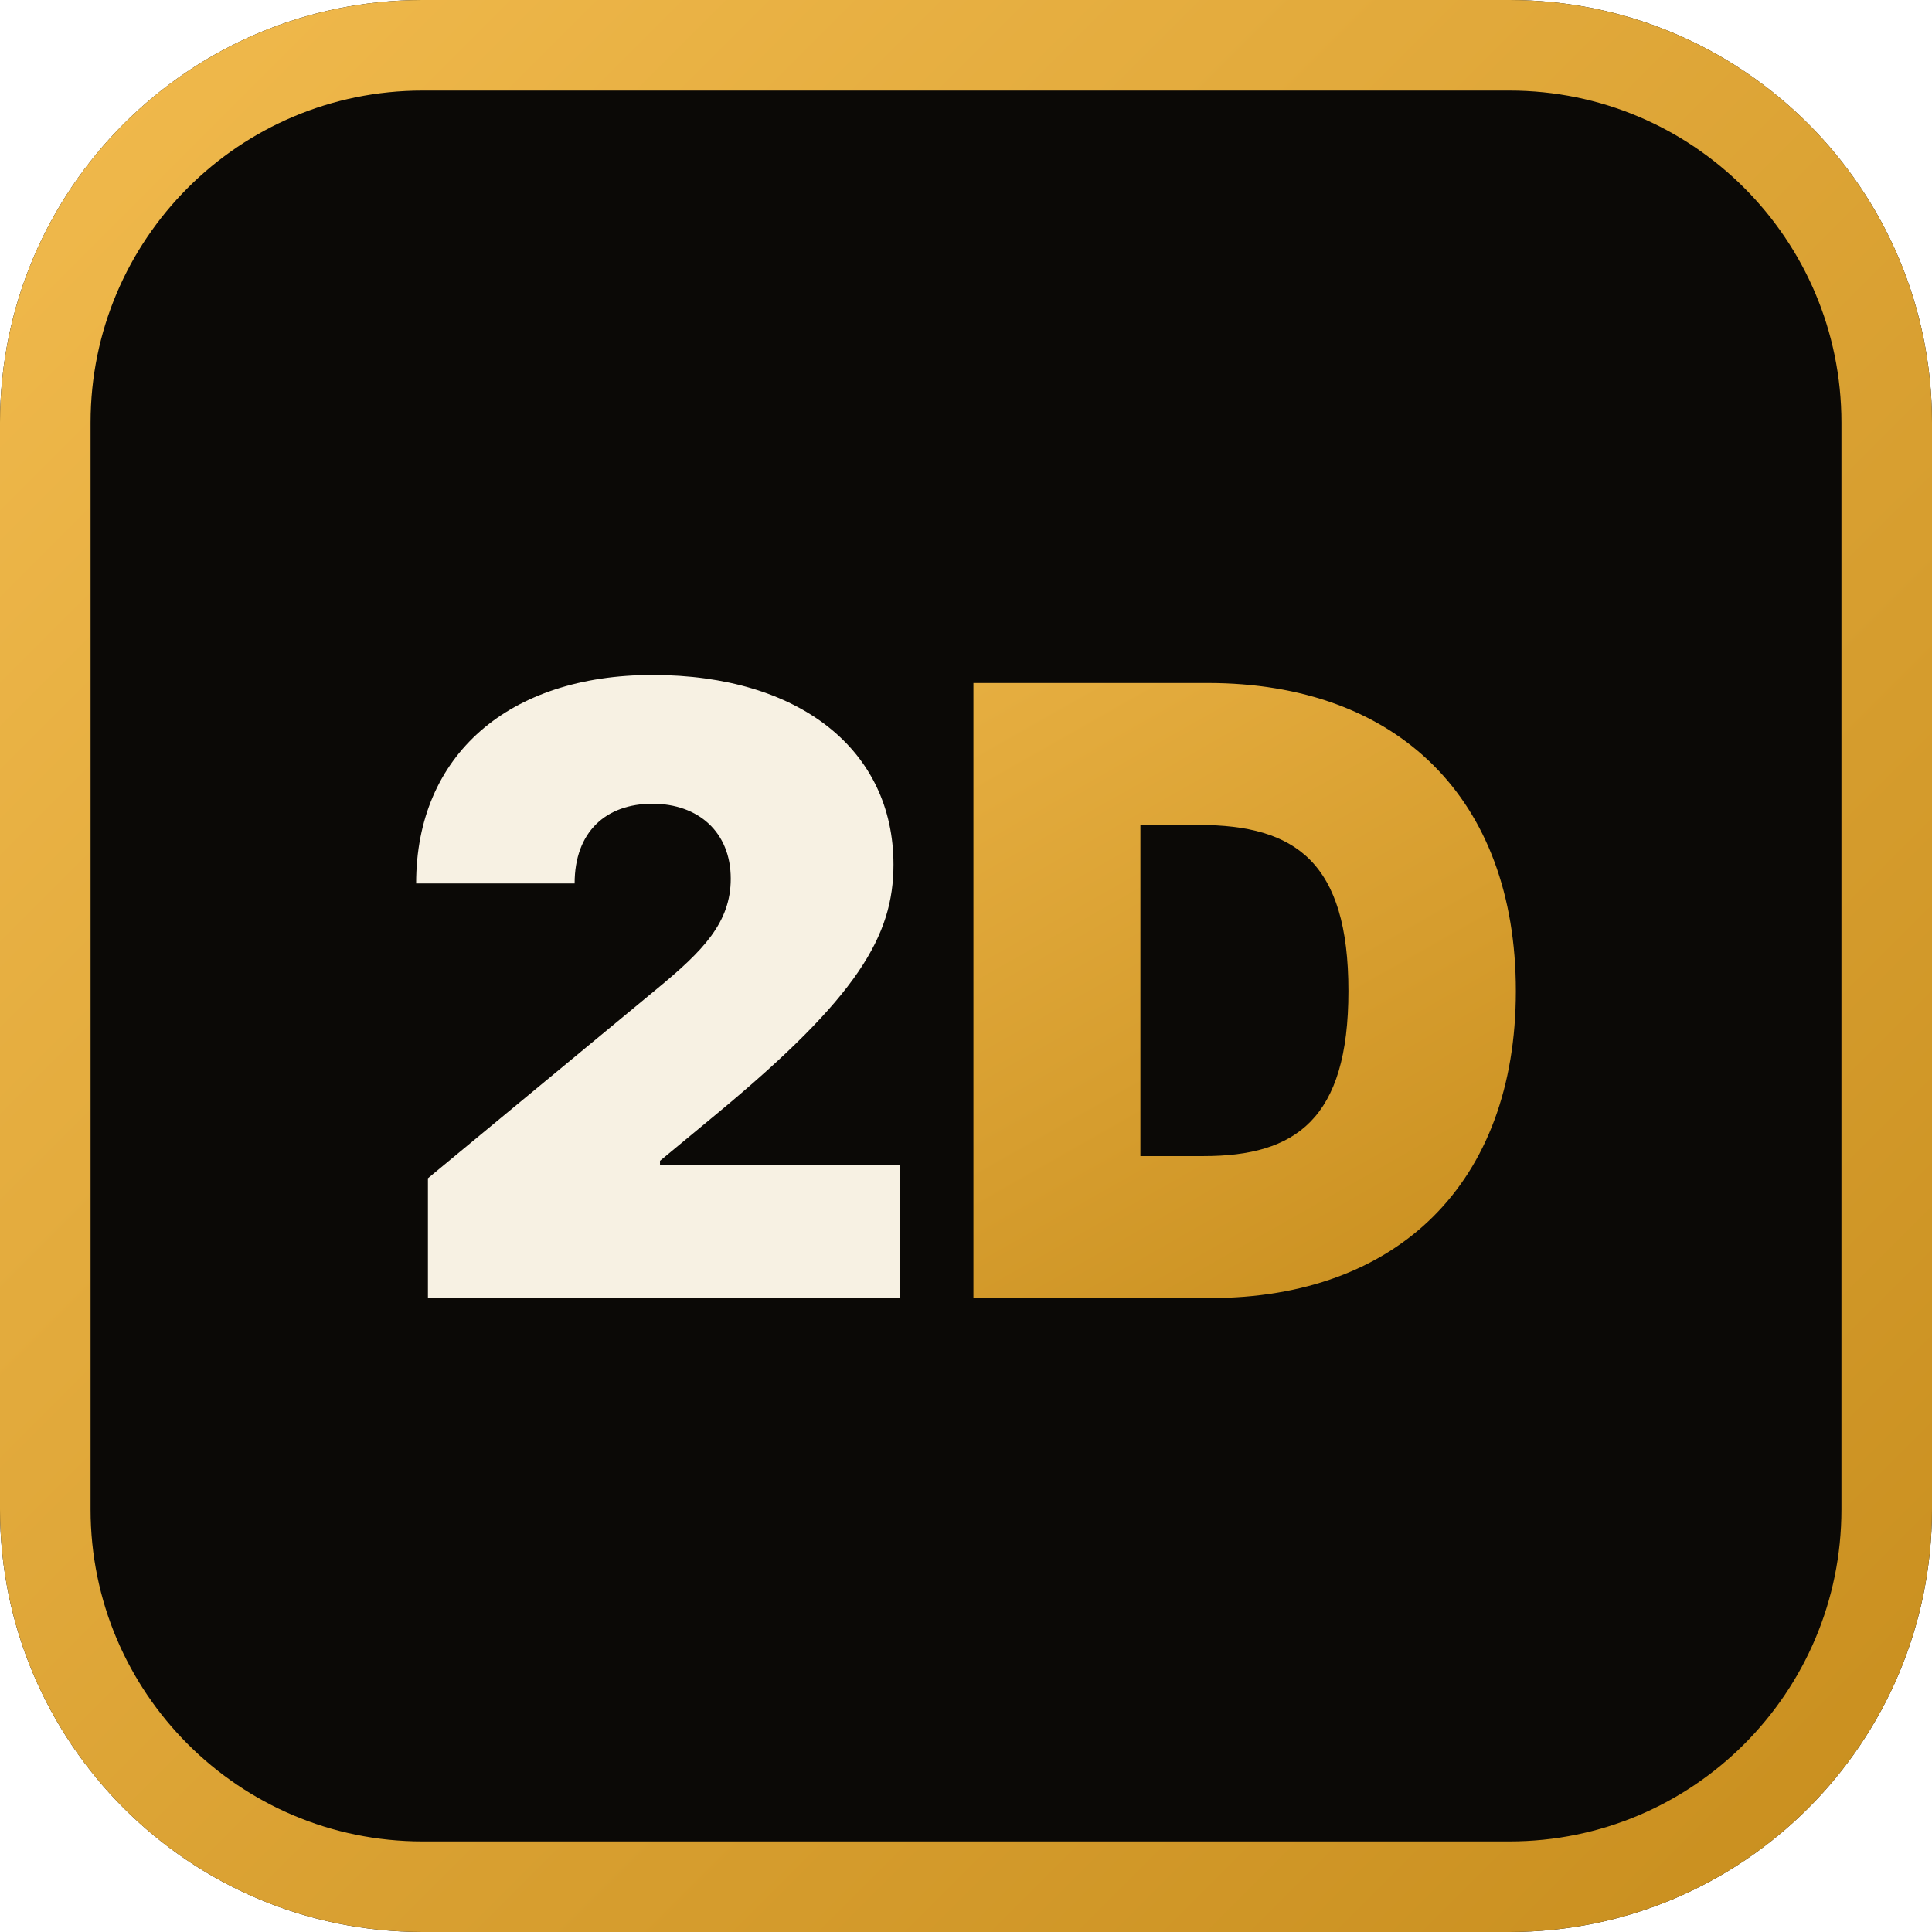
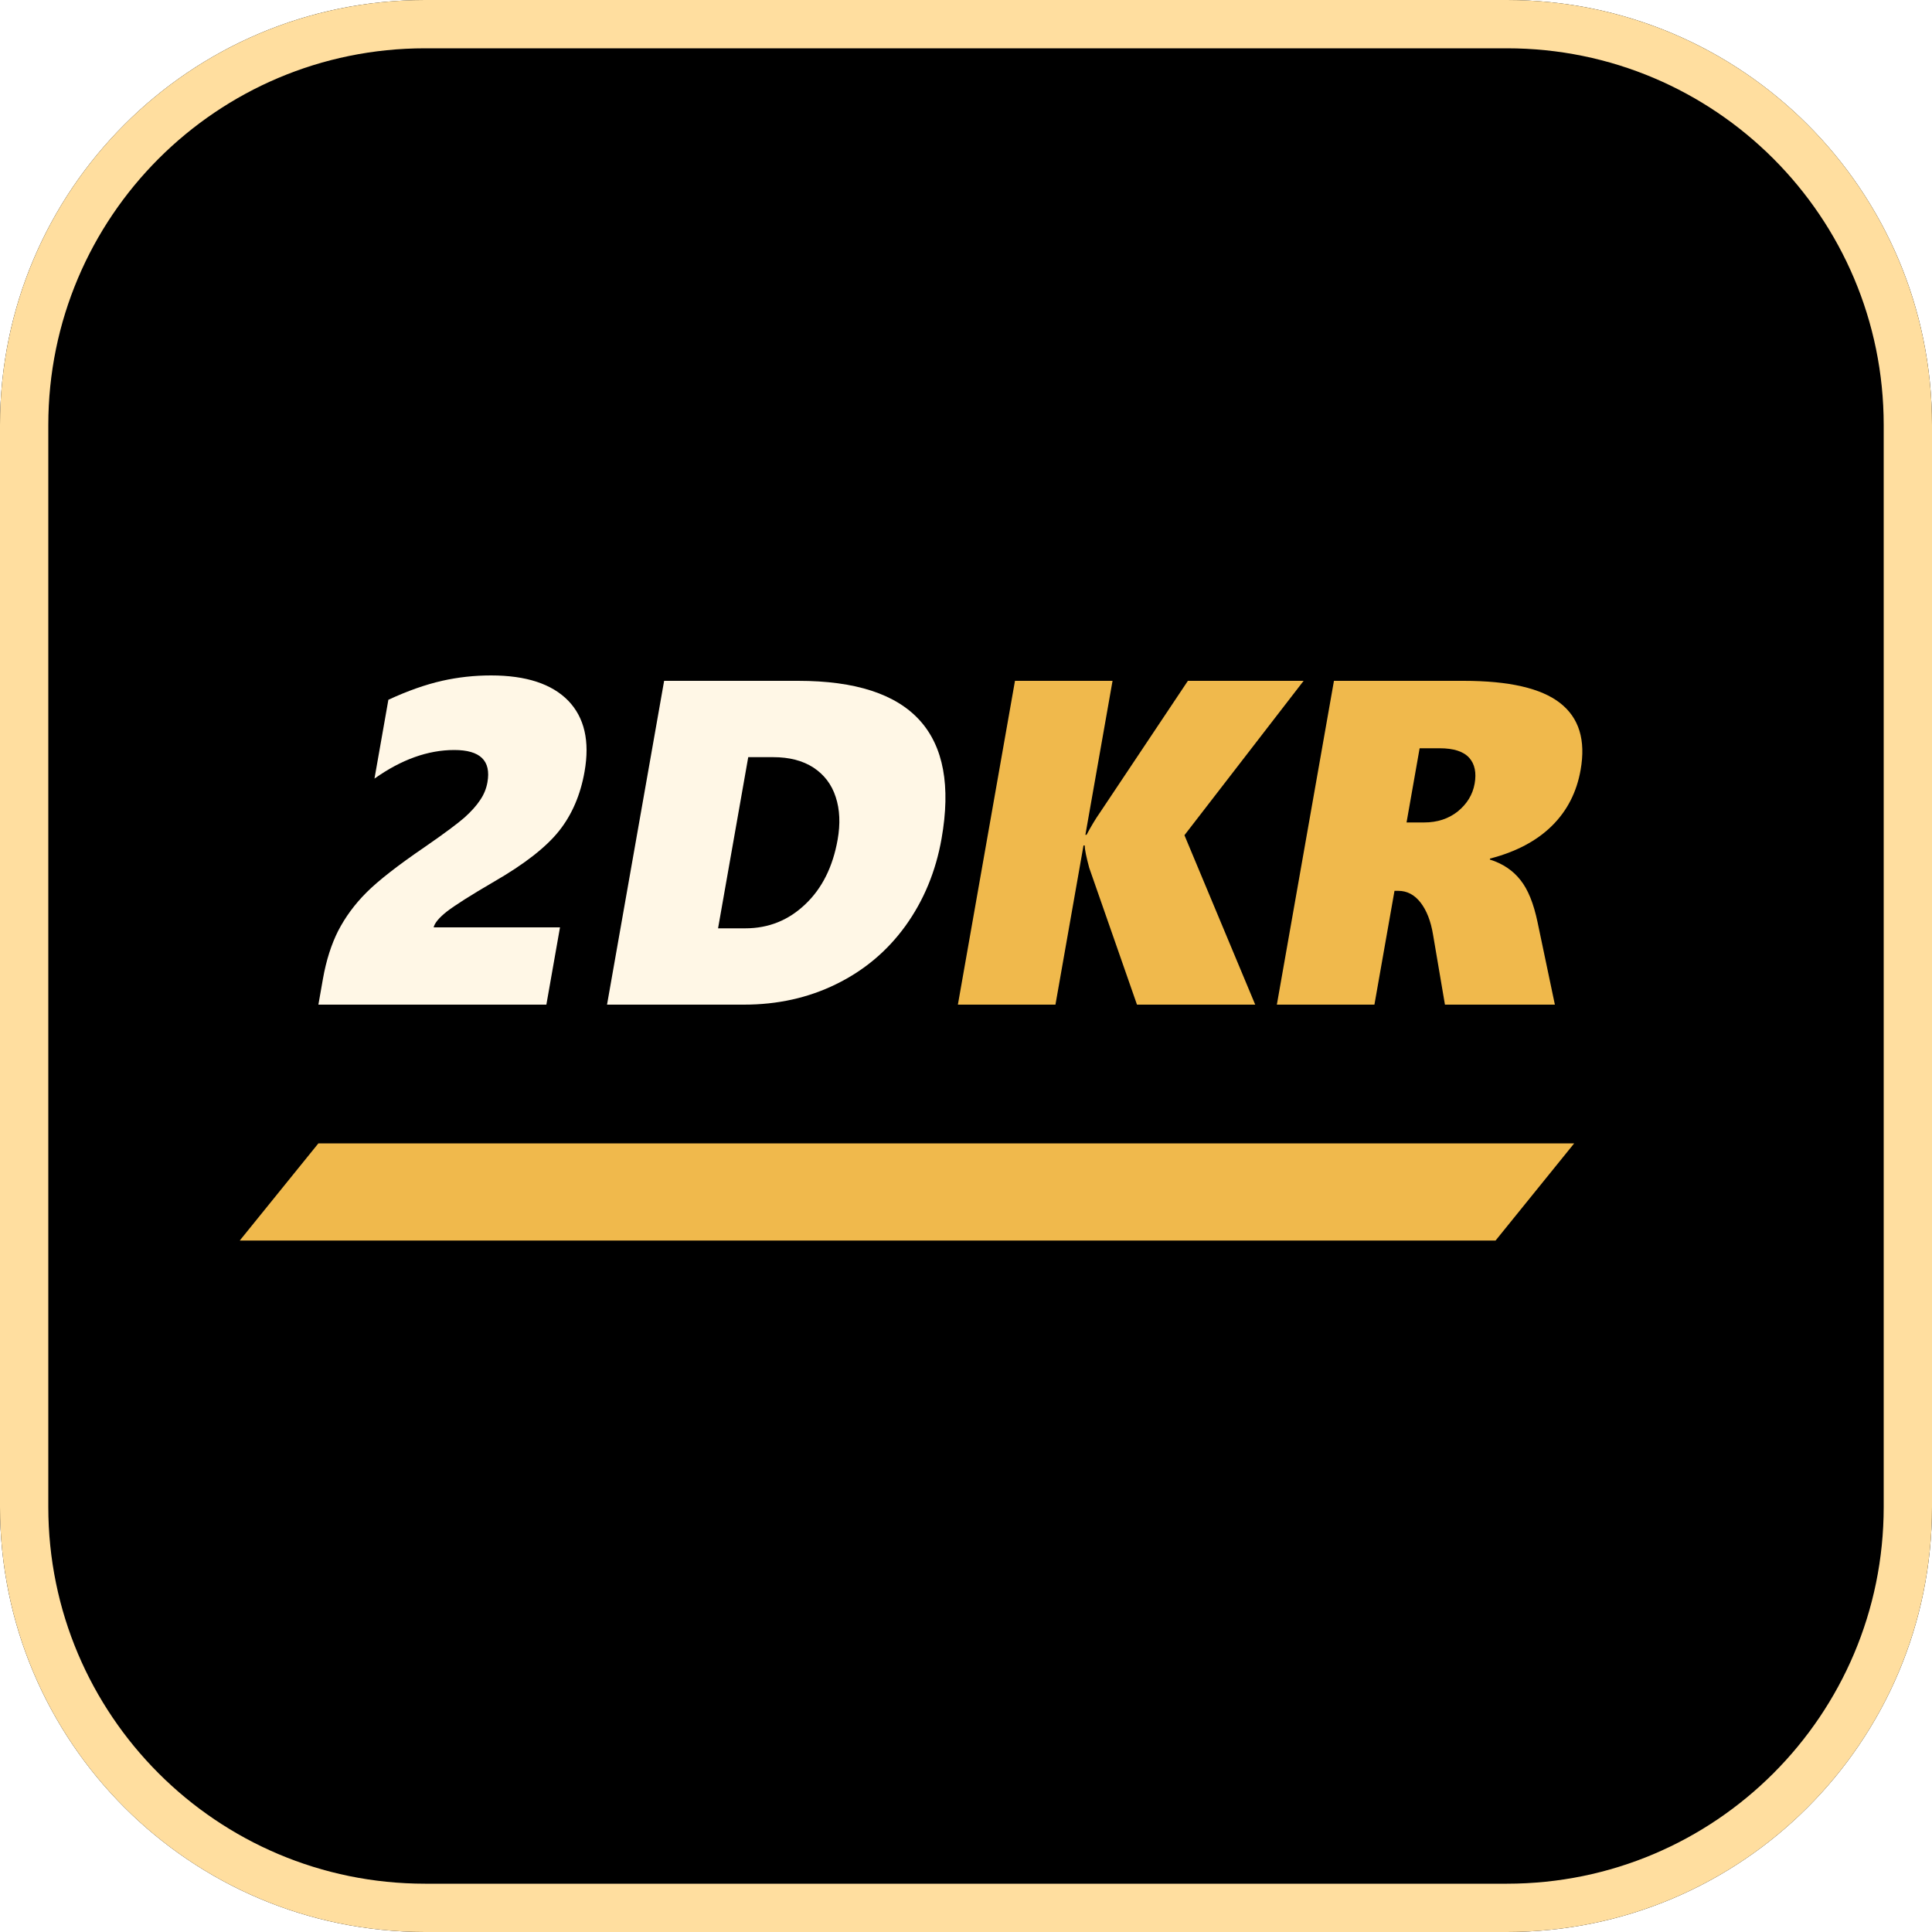
- <svg xmlns="http://www.w3.org/2000/svg" viewBox="0 0 64 64">
-   <defs>
-     <linearGradient id="g" x1="0" y1="0" x2="1" y2="1">
-       <stop offset="0" stop-color="#f0b94c" />
-       <stop offset="1" stop-color="#c98f1f" />
-     </linearGradient>
-   </defs>
-   <rect width="64" height="64" rx="14" fill="#0b0906" />
-   <rect x="1.5" y="1.5" width="61" height="61" rx="12.5" fill="none" stroke="url(#g)" stroke-width="3" />
-   <text x="32" y="43" text-anchor="middle" font-family="Inter, 'Segoe UI', Arial, sans-serif" font-weight="900" font-size="28" fill="#f7f1e3">2<tspan fill="url(#g)">D</tspan>
-   </text>
+ <svg xmlns="http://www.w3.org/2000/svg" viewBox="0 0 100 100" width="400" height="400" role="img" aria-label="2DKR">
+   <rect x="0" y="0" width="100" height="100" rx="22" fill="#000000" />
+   <rect x="1.25" y="1.25" width="97.5" height="97.5" rx="20.75" fill="none" stroke="#ffde9f" stroke-width="2.5" />
+   <g transform="translate(0 52) skewX(-10) translate(0 -52)">
+     <path d="M22.41 34.96C24.23 34.96 25.64 35.4 26.64 36.27C27.63 37.14 28.13 38.36 28.13 39.94C28.13 41.15 27.87 42.17 27.35 43.01C26.83 43.85 25.86 44.73 24.44 45.64C23.36 46.34 22.64 46.86 22.28 47.18C21.93 47.5 21.75 47.78 21.74 48L28.28 48L28.28 52L16.48 52L16.48 50.66C16.48 49.71 16.6 48.88 16.83 48.18C17.07 47.48 17.43 46.82 17.94 46.2C18.44 45.59 19.31 44.8 20.56 43.83C21.45 43.13 22.04 42.62 22.33 42.32C22.62 42.01 22.84 41.71 22.98 41.42C23.13 41.13 23.2 40.82 23.2 40.49C23.2 39.37 22.53 38.82 21.19 38.82C19.83 38.82 18.54 39.31 17.32 40.3L17.32 36.22C18.25 35.75 19.12 35.43 19.92 35.24C20.73 35.05 21.56 34.96 22.41 34.96Z" fill="#fff7e6" />
+   </g>
+   <g transform="translate(0 52) skewX(-10) translate(0 -52)">
+     <path d="M36.47 39.19L36.47 48.05L37.88 48.05C39.09 48.05 40.05 47.63 40.77 46.8C41.49 45.98 41.85 44.86 41.85 43.46C41.85 42.64 41.69 41.9 41.36 41.25C41.03 40.59 40.55 40.09 39.94 39.73C39.32 39.37 38.6 39.19 37.76 39.19L36.47 39.19ZM31.42 35.24L38.36 35.24C44.27 35.24 47.22 37.96 47.22 43.41C47.22 45.11 46.86 46.61 46.15 47.92C45.44 49.22 44.42 50.23 43.09 50.94C41.77 51.65 40.24 52 38.51 52L31.42 52L31.42 35.24Z" fill="#fff7e6" />
+   </g>
+   <g transform="translate(0 52) skewX(-10) translate(0 -52)">
+     <path d="M49.58 35.24L54.63 35.24L54.63 43.21L54.69 43.21C54.84 42.79 55 42.4 55.19 42.04L58.53 35.24L64.52 35.24L59.76 43.23L64.97 52L58.85 52L55.13 44.92C54.88 44.36 54.73 43.97 54.69 43.76L54.63 43.76L54.63 52L49.58 52L49.58 35.24Z" fill="#f0b94c" />
+   </g>
+   <g transform="translate(0 52) skewX(-10) translate(0 -52)">
+     <path d="M71.14 38.73L71.14 42.57L72.05 42.57C72.73 42.57 73.28 42.38 73.69 42C74.1 41.61 74.31 41.13 74.31 40.56C74.31 40 74.14 39.55 73.8 39.23C73.45 38.9 72.91 38.73 72.18 38.73L71.14 38.73ZM66.09 35.24L72.8 35.24C75.15 35.24 76.88 35.62 78 36.39C79.12 37.16 79.67 38.31 79.67 39.85C79.67 41 79.35 41.96 78.7 42.74C78.05 43.52 77.08 44.09 75.79 44.44L75.79 44.49C76.5 44.7 77.09 45.06 77.56 45.55C78.04 46.04 78.46 46.77 78.83 47.73L80.48 52L74.79 52L73.54 48.39C73.3 47.68 72.98 47.12 72.6 46.72C72.21 46.31 71.79 46.11 71.34 46.11L71.14 46.11L71.14 52L66.09 52L66.09 35.24Z" fill="#f0b94c" />
+   </g>
+   <polygon points="16.48,59.18 81.48,59.18 77.41,64.21 12.41,64.21" fill="#f0b94c" />
</svg>
